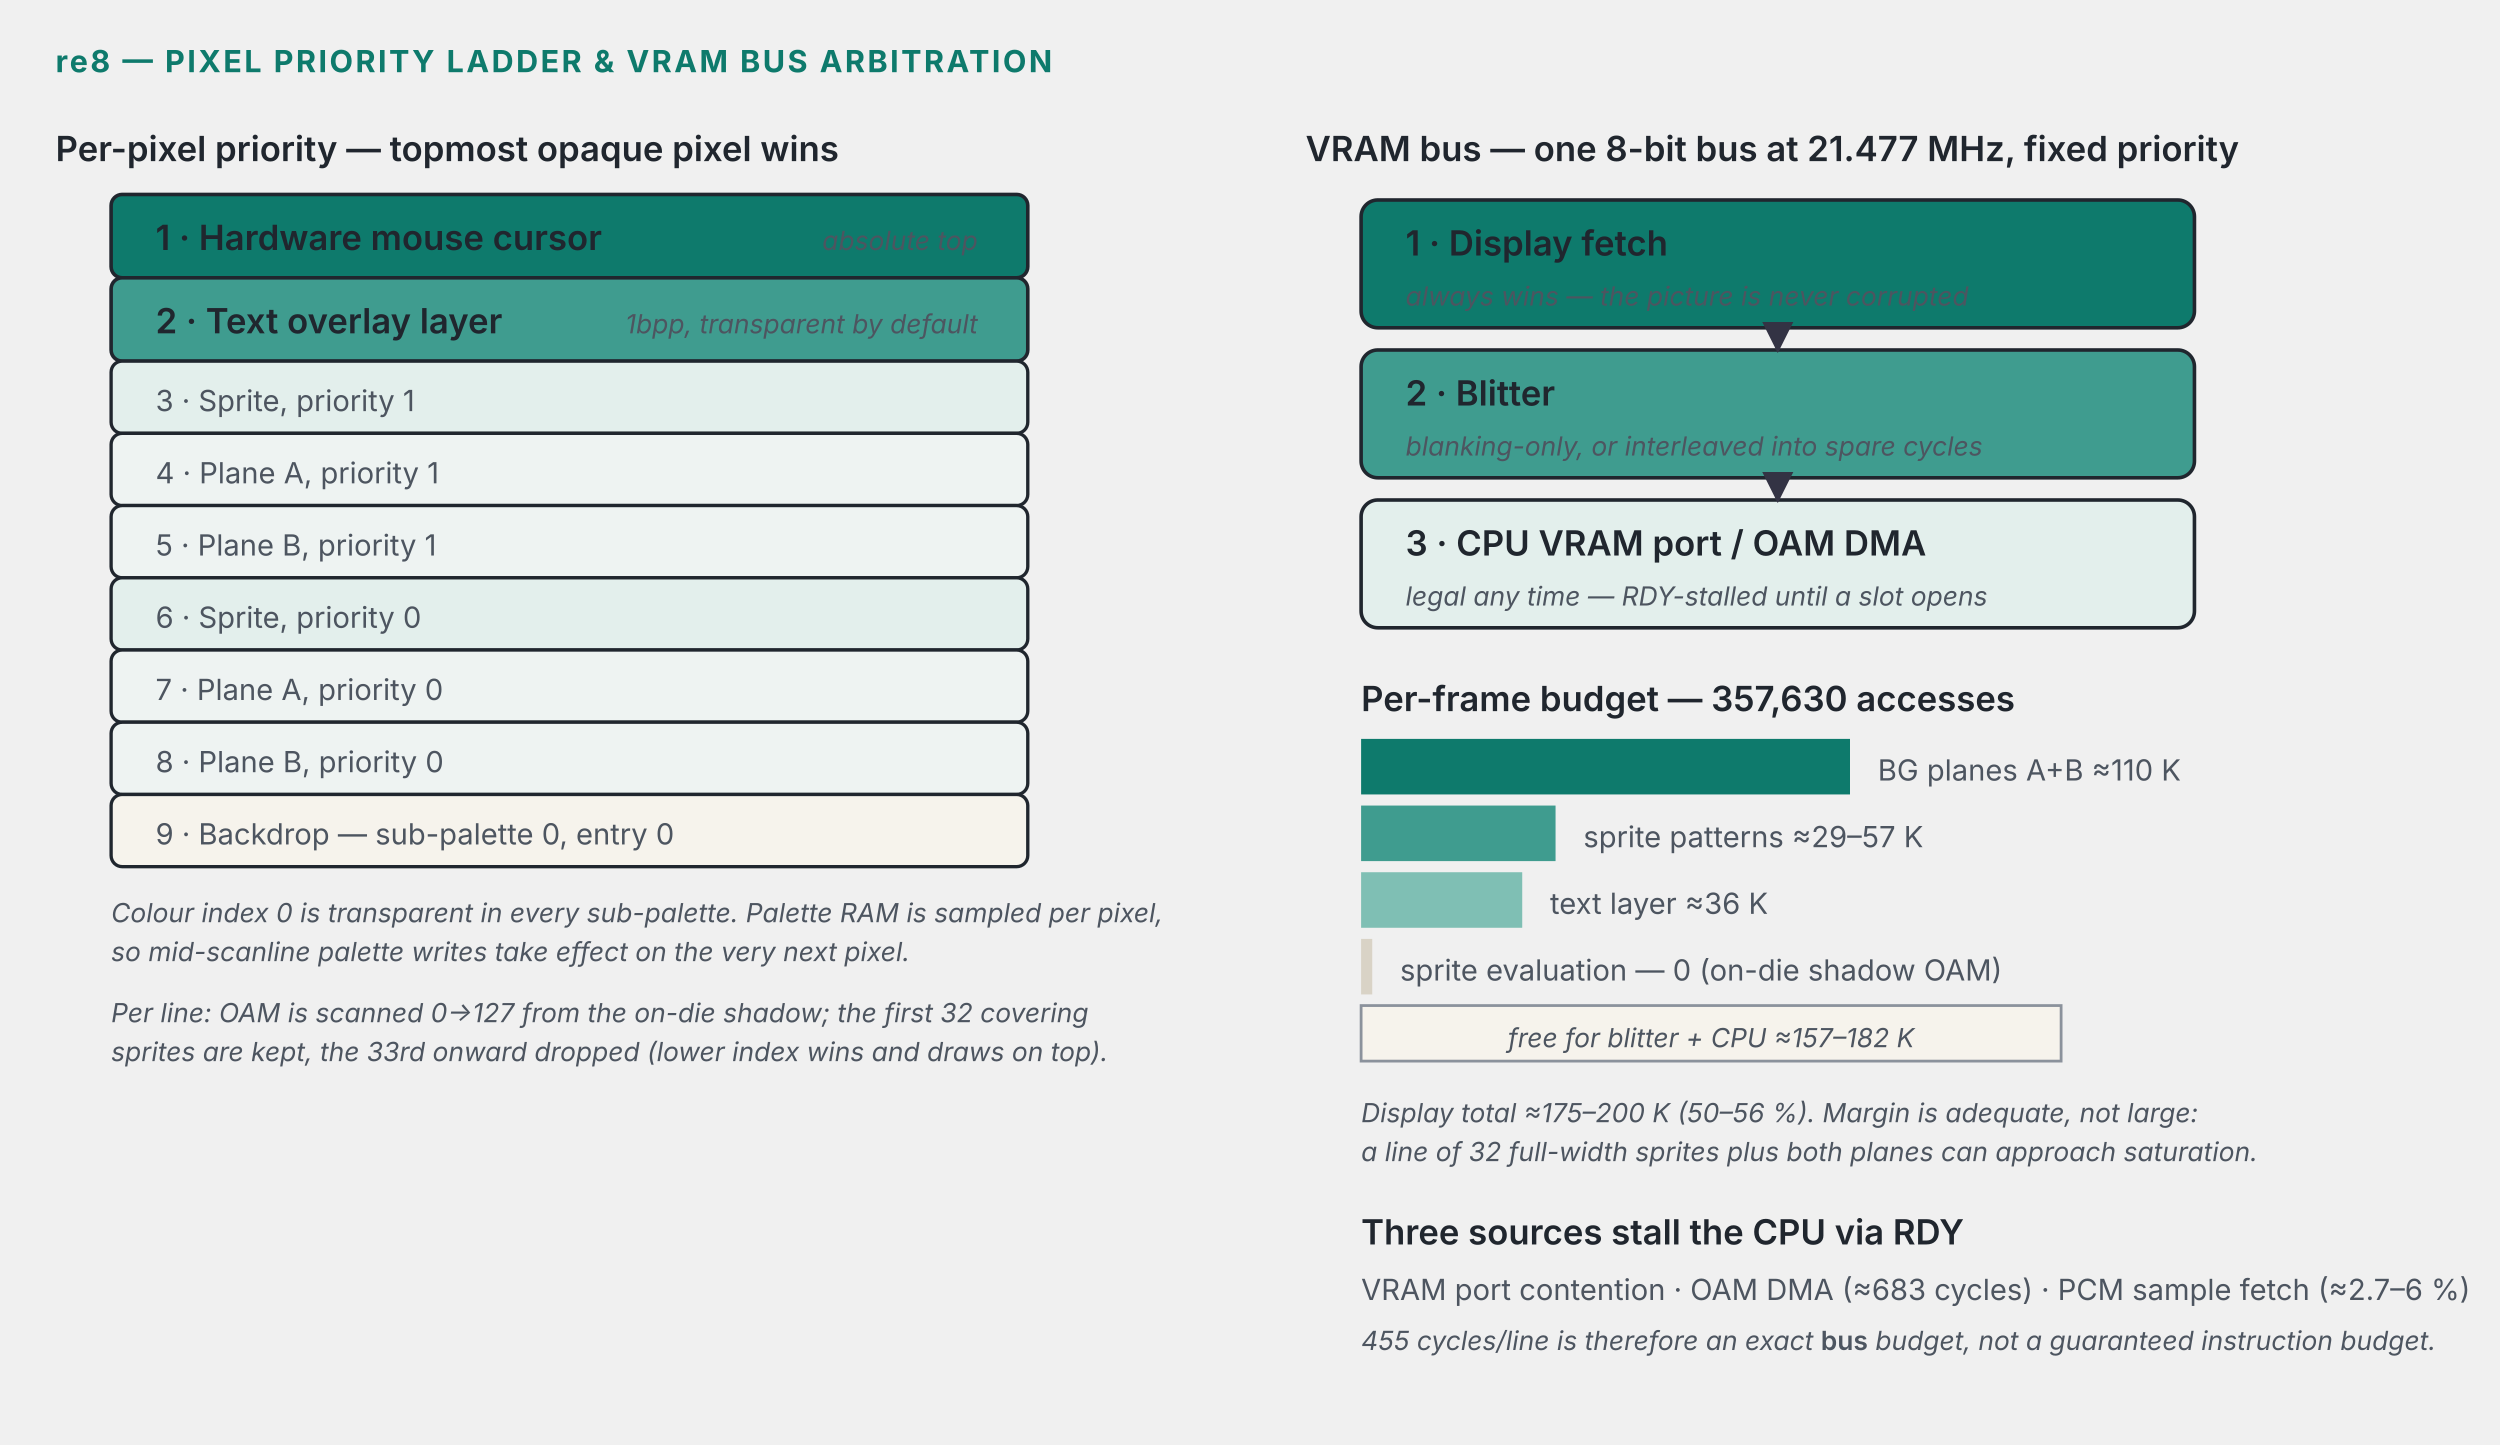
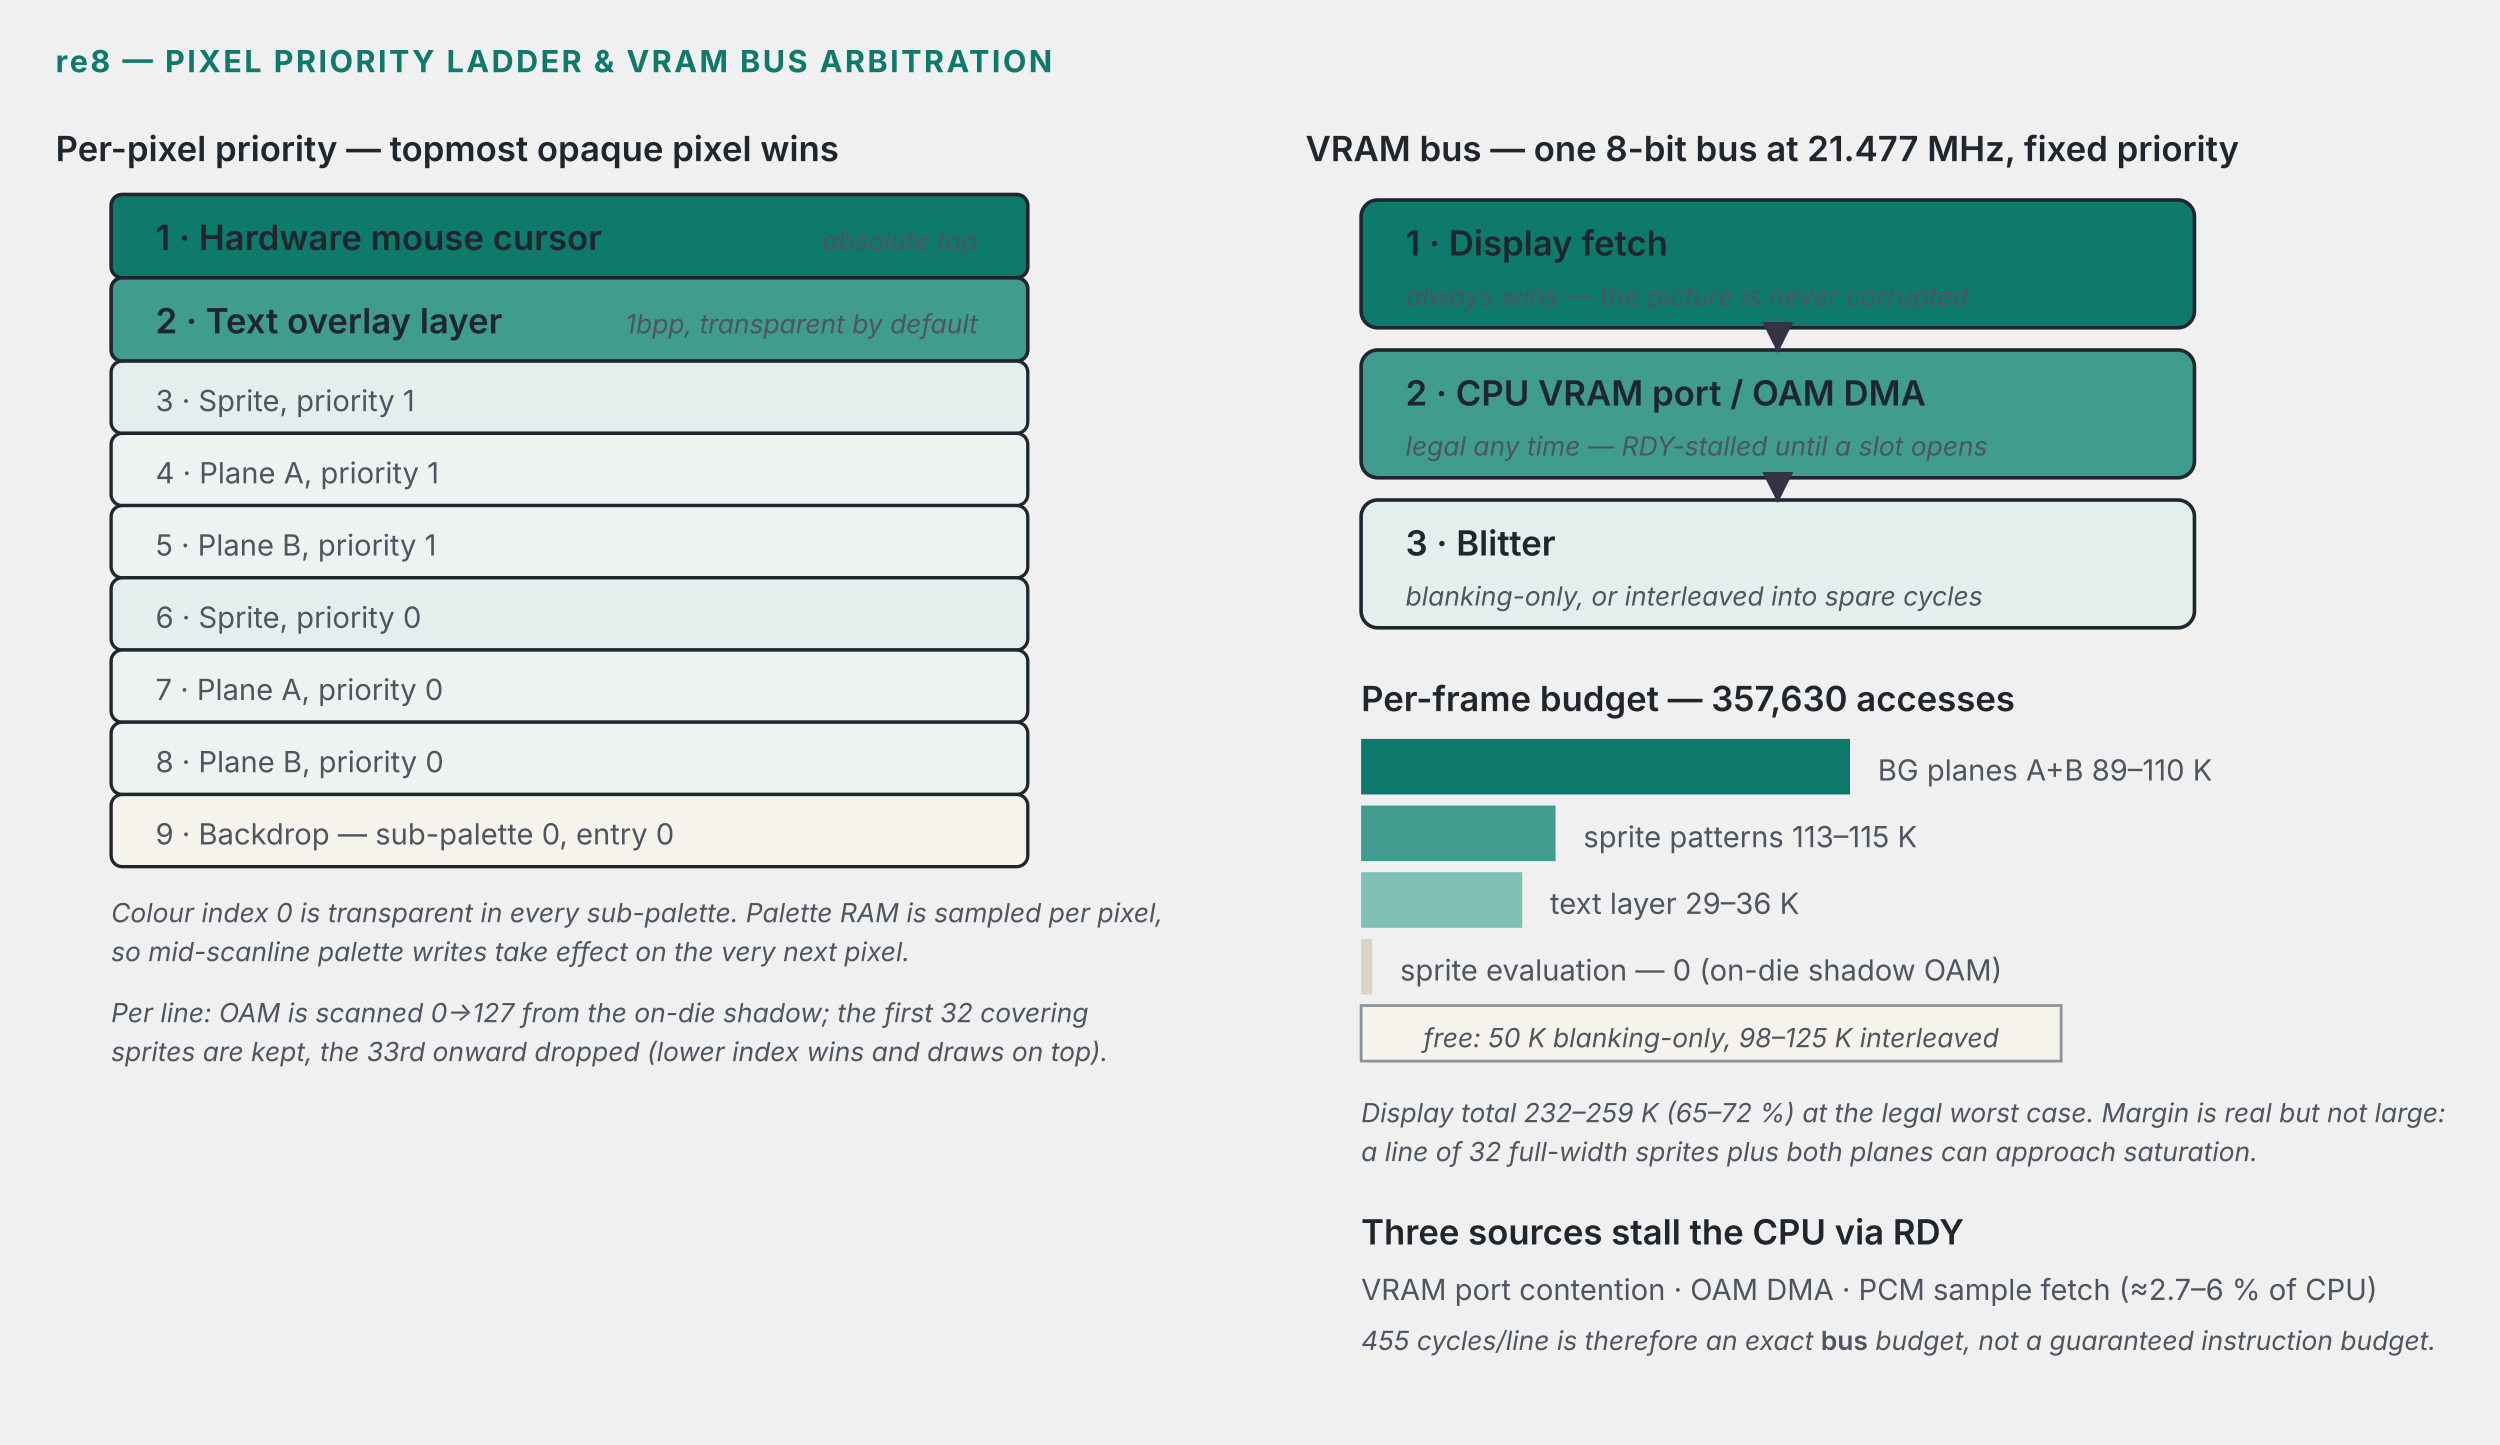
<svg xmlns="http://www.w3.org/2000/svg" viewBox="0 0 900 520" font-family="Inter, Helvetica, Arial, sans-serif">
  <defs>
    <marker id="a" viewBox="0 0 10 10" refX="9" refY="5" markerWidth="7" markerHeight="7" orient="auto-start-reverse">
      <path d="M0 0 10 5 0 10z" fill="#334" />
    </marker>
  </defs>
  <style>
.t{font-size:12.5px;fill:#20262e;font-weight:600}.s{font-size:10.5px;fill:#4d5560}
.hdr{font-size:11px;fill:#0e7a6c;font-weight:700;letter-spacing:.08em}
.lbl{font-size:9.5px;fill:#4d5560;font-style:italic}
.w{stroke:#334;stroke-width:1.6;fill:none}
</style>
  <text x="20" y="26" class="hdr">re8 — PIXEL PRIORITY LADDER &amp; VRAM BUS ARBITRATION</text>
  <text x="20" y="58" class="t">Per-pixel priority — topmost opaque pixel wins</text>
  <g>
    <rect x="40" y="70" width="330" height="30" fill="#0e7a6c" stroke="#20262e" stroke-width="1.3" rx="4" />
    <text x="56" y="90" class="t" fill="#fff">1 · Hardware mouse cursor</text>
    <text x="352" y="90" class="lbl" fill="#e3efec" text-anchor="end">absolute top</text>
    <rect x="40" y="100" width="330" height="30" fill="#3f9c8f" stroke="#20262e" stroke-width="1.3" rx="4" />
    <text x="56" y="120" class="t" fill="#fff">2 · Text overlay layer</text>
    <text x="352" y="120" class="lbl" fill="#eaf4f1" text-anchor="end">1bpp, transparent by default</text>
    <rect x="40" y="130" width="330" height="26" fill="#e3efec" stroke="#20262e" stroke-width="1.2" rx="4" />
    <text x="56" y="148" class="s">3 · Sprite, priority 1</text>
    <rect x="40" y="156" width="330" height="26" fill="#eef3f2" stroke="#20262e" stroke-width="1.2" rx="4" />
    <text x="56" y="174" class="s">4 · Plane A, priority 1</text>
    <rect x="40" y="182" width="330" height="26" fill="#eef3f2" stroke="#20262e" stroke-width="1.2" rx="4" />
    <text x="56" y="200" class="s">5 · Plane B, priority 1</text>
    <rect x="40" y="208" width="330" height="26" fill="#e3efec" stroke="#20262e" stroke-width="1.2" rx="4" />
    <text x="56" y="226" class="s">6 · Sprite, priority 0</text>
    <rect x="40" y="234" width="330" height="26" fill="#eef3f2" stroke="#20262e" stroke-width="1.2" rx="4" />
    <text x="56" y="252" class="s">7 · Plane A, priority 0</text>
    <rect x="40" y="260" width="330" height="26" fill="#eef3f2" stroke="#20262e" stroke-width="1.2" rx="4" />
    <text x="56" y="278" class="s">8 · Plane B, priority 0</text>
    <rect x="40" y="286" width="330" height="26" fill="#f6f3ec" stroke="#20262e" stroke-width="1.2" rx="4" />
    <text x="56" y="304" class="s">9 · Backdrop — sub-palette 0, entry 0</text>
  </g>
  <text x="40" y="332" class="lbl">Colour index 0 is transparent in every sub-palette. Palette RAM is sampled per pixel,</text>
  <text x="40" y="346" class="lbl">so mid-scanline palette writes take effect on the very next pixel.</text>
  <text x="40" y="368" class="lbl">Per line: OAM is scanned 0→127 from the on-die shadow; the first 32 covering</text>
  <text x="40" y="382" class="lbl">sprites are kept, the 33rd onward dropped (lower index wins and draws on top).</text>
  <text x="470" y="58" class="t">VRAM bus — one 8-bit bus at 21.477 MHz, fixed priority</text>
  <rect x="490" y="72" width="300" height="46" fill="#0e7a6c" stroke="#20262e" stroke-width="1.3" rx="6" />
  <text x="506" y="92" class="t" fill="#fff">1 · Display fetch</text>
  <text x="506" y="110" class="lbl" fill="#e3efec">always wins — the picture is never corrupted</text>
  <rect x="490" y="126" width="300" height="46" fill="#3f9c8f" stroke="#20262e" stroke-width="1.3" rx="6" />
-   <text x="506" y="146" class="t" fill="#fff">2 · Blitter</text>
-   <text x="506" y="164" class="lbl" fill="#eaf4f1">blanking-only, or interleaved into spare cycles</text>
+   <text x="506" y="146" class="t" fill="#fff">2 · CPU VRAM port / OAM DMA</text>
+   <text x="506" y="164" class="lbl" fill="#eaf4f1">legal any time — RDY-stalled until a slot opens</text>
  <rect x="490" y="180" width="300" height="46" fill="#e3efec" stroke="#20262e" stroke-width="1.3" rx="6" />
-   <text x="506" y="200" class="t">3 · CPU VRAM port / OAM DMA</text>
-   <text x="506" y="218" class="lbl">legal any time — RDY-stalled until a slot opens</text>
+   <text x="506" y="200" class="t">3 · Blitter</text>
+   <text x="506" y="218" class="lbl">blanking-only, or interleaved into spare cycles</text>
  <path class="w" d="M640 118V126" marker-end="url(#a)" />
  <path class="w" d="M640 172V180" marker-end="url(#a)" />
  <text x="490" y="256" class="t">Per-frame budget — 357,630 accesses</text>
  <g class="s">
    <rect x="490" y="266" width="176" height="20" fill="#0e7a6c" />
-     <text x="676" y="281">BG planes A+B ≈110 K</text>
+     <text x="676" y="281">BG planes A+B  89–110 K</text>
    <rect x="490" y="290" width="70" height="20" fill="#3f9c8f" />
-     <text x="570" y="305">sprite patterns ≈29–57 K</text>
+     <text x="570" y="305">sprite patterns  113–115 K</text>
    <rect x="490" y="314" width="58" height="20" fill="#7fbfb4" />
-     <text x="558" y="329">text layer ≈36 K</text>
+     <text x="558" y="329">text layer  29–36 K</text>
    <rect x="490" y="338" width="4" height="20" fill="#d9d3c6" />
    <text x="504" y="353">sprite evaluation — 0 (on-die shadow OAM)</text>
    <rect x="490" y="362" width="252" height="20" fill="#f6f3ec" stroke="#8b929c" />
-     <text x="616" y="377" text-anchor="middle" class="lbl">free for blitter + CPU ≈157–182 K</text>
+     <text x="616" y="377" text-anchor="middle" class="lbl">free: 50 K blanking-only, 98–125 K interleaved</text>
  </g>
-   <text x="490" y="404" class="lbl">Display total ≈175–200 K (50–56 %). Margin is adequate, not large:</text>
+   <text x="490" y="404" class="lbl">Display total 232–259 K (65–72 %) at the legal worst case. Margin is real but not large:</text>
  <text x="490" y="418" class="lbl">a line of 32 full-width sprites plus both planes can approach saturation.</text>
  <text x="490" y="448" class="t">Three sources stall the CPU via RDY</text>
-   <text x="490" y="468" class="s">VRAM port contention · OAM DMA (≈683 cycles) · PCM sample fetch (≈2.7–6 %)</text>
+   <text x="490" y="468" class="s">VRAM port contention · OAM DMA · PCM sample fetch (≈2.7–6 % of CPU)</text>
  <text x="490" y="486" class="lbl">455 cycles/line is therefore an exact <tspan font-style="normal" font-weight="600">bus</tspan> budget, not a guaranteed instruction budget.</text>
</svg>
